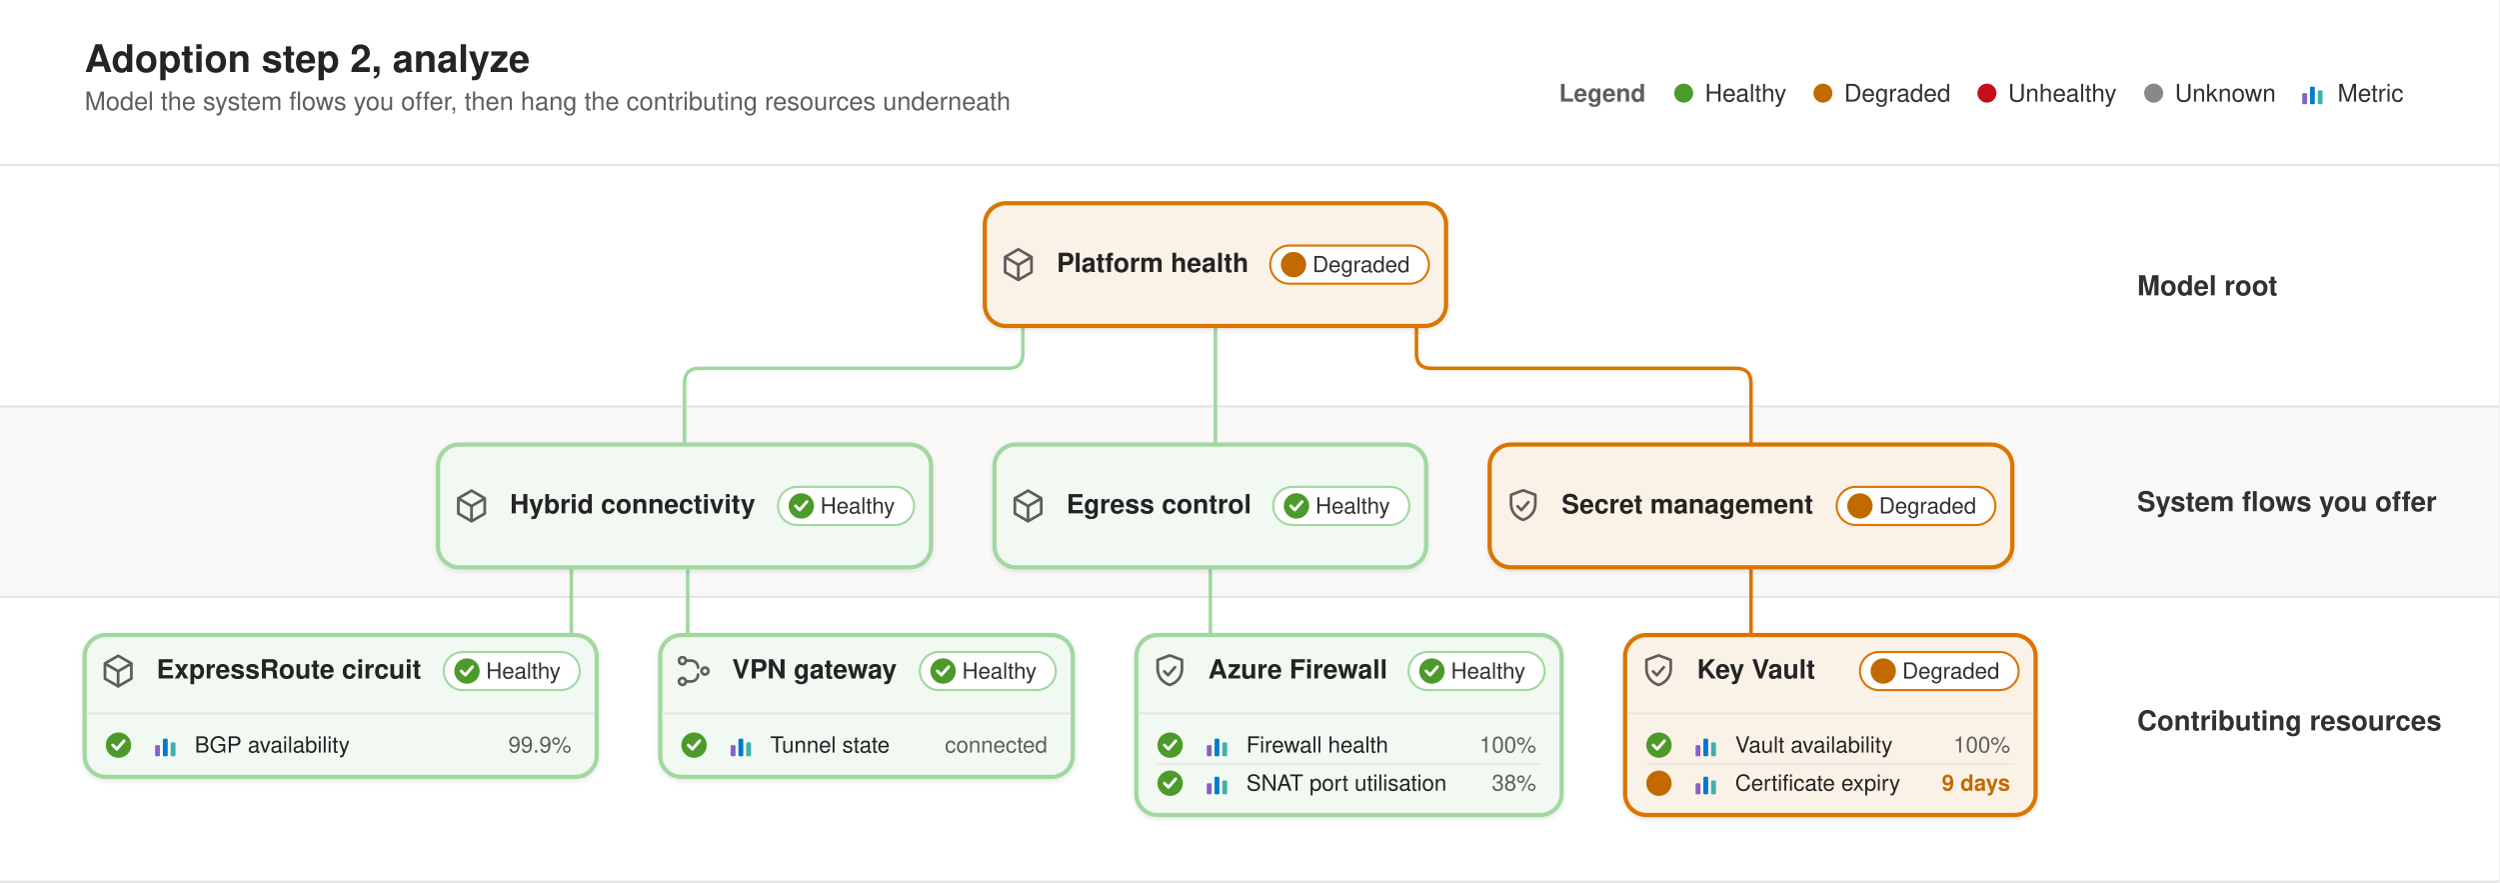
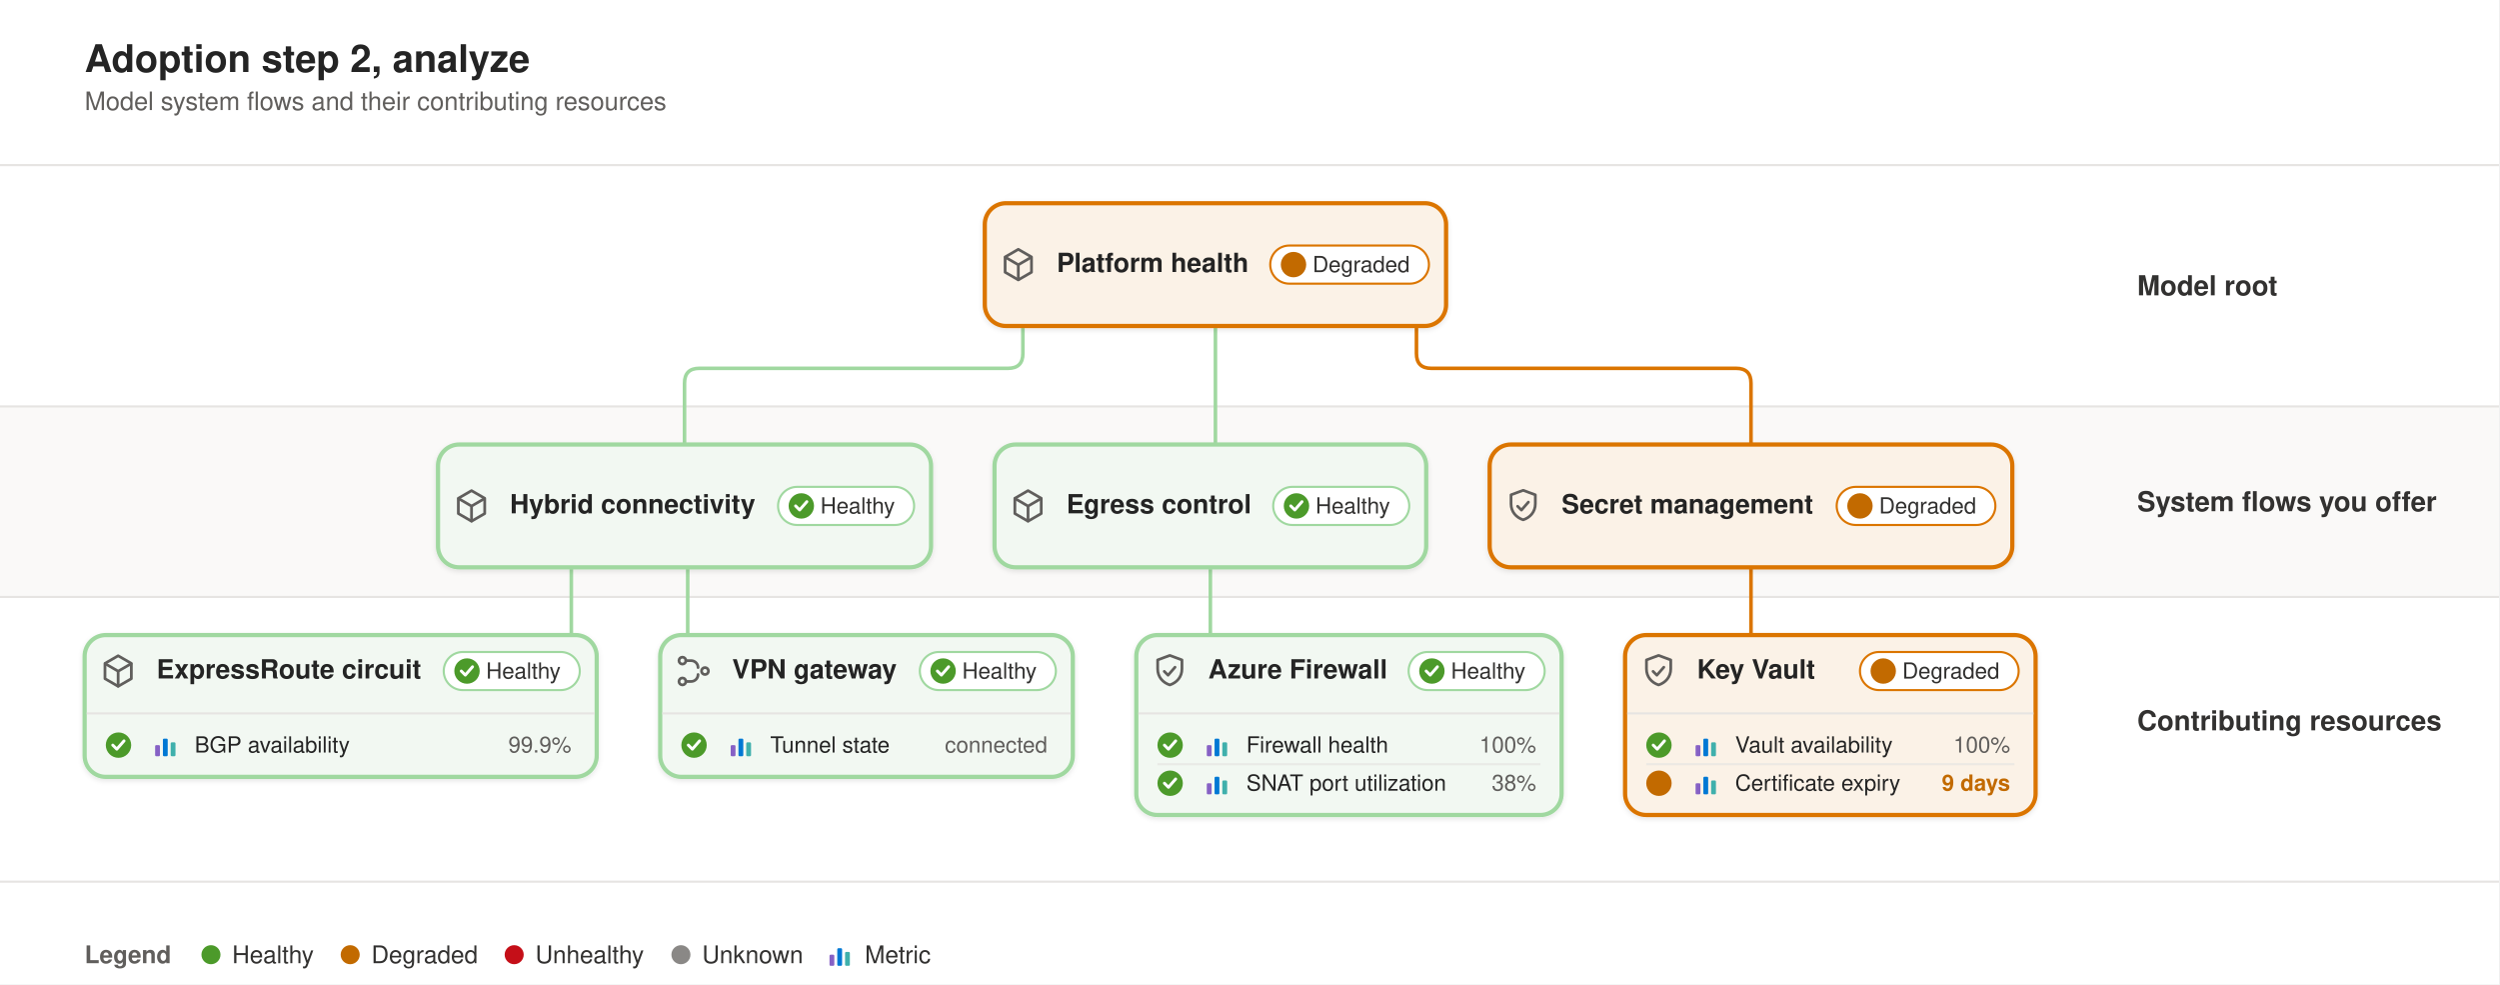
- <svg xmlns="http://www.w3.org/2000/svg" width="1181" height="417" viewBox="0 0 1181 417" font-family="Segoe UI, -apple-system, BlinkMacSystemFont, Helvetica, Arial, sans-serif">
+ <svg xmlns="http://www.w3.org/2000/svg" width="1181" height="465" viewBox="0 0 1181 465" font-family="Segoe UI, -apple-system, BlinkMacSystemFont, Helvetica, Arial, sans-serif">
  <defs>
    <filter id="cs" x="-20%" y="-20%" width="140%" height="140%">
      <feDropShadow dx="0" dy="1" stdDeviation="1.3" flood-color="#000" flood-opacity="0.1" />
    </filter>
  </defs>
-   <rect width="1181" height="417" fill="#ffffff" />
+   <rect width="1181" height="465" fill="#ffffff" />
  <rect x="0" y="78.0" width="1181" height="114.0" fill="#ffffff" />
  <line x1="0" y1="78.0" x2="1181" y2="78.0" stroke="#e6e4e2" />
  <text x="1010.0" y="139.5" font-size="13" font-weight="700" fill="#323130">Model root</text>
  <rect x="0" y="192.0" width="1181" height="90.0" fill="#faf9f8" />
  <line x1="0" y1="192.0" x2="1181" y2="192.0" stroke="#e6e4e2" />
  <text x="1010.0" y="241.5" font-size="13" font-weight="700" fill="#323130">System flows you offer</text>
  <rect x="0" y="282.0" width="1181" height="117.0" fill="#ffffff" />
  <line x1="0" y1="282.0" x2="1181" y2="282.0" stroke="#e6e4e2" />
  <text x="1010.0" y="345.0" font-size="13" font-weight="700" fill="#323130">Contributing resources</text>
  <line x1="0" y1="416.5" x2="1181" y2="416.5" stroke="#e6e4e2" />
  <text x="40" y="34" font-size="18" font-weight="700" fill="#242424">Adoption step 2, analyze</text>
-   <text x="40" y="52" font-size="12" fill="#605e5c">Model the system flows you offer, then hang the contributing resources underneath</text>
-   <text x="777.7" y="48" font-size="11.5" font-weight="600" fill="#605e5c" text-anchor="end">Legend</text>
-   <circle cx="795.7" cy="44" r="4.5" fill="#4c9a2a" />
-   <text x="805.7" y="48" font-size="11.5" fill="#323130">Healthy</text>
-   <circle cx="861.5" cy="44" r="4.5" fill="#c26a00" />
-   <text x="871.5" y="48" font-size="11.5" fill="#323130">Degraded</text>
-   <circle cx="939.0" cy="44" r="4.5" fill="#c50f18" />
-   <text x="949.0" y="48" font-size="11.5" fill="#323130">Unhealthy</text>
-   <circle cx="1017.8" cy="44" r="4.5" fill="#8a8886" />
-   <text x="1027.8" y="48" font-size="11.5" fill="#323130">Unknown</text>
-   <g transform="translate(1086.7,37.0) scale(0.875)">
+   <text x="40" y="52" font-size="12" fill="#605e5c">Model system flows and their contributing resources</text>
+   <text x="40.0" y="455.0" font-size="11.5" font-weight="600" fill="#605e5c">Legend</text>
+   <circle cx="99.7" cy="451.0" r="4.5" fill="#4c9a2a" />
+   <text x="109.7" y="455.0" font-size="11.5" fill="#323130">Healthy</text>
+   <circle cx="165.5" cy="451.0" r="4.5" fill="#c26a00" />
+   <text x="175.5" y="455.0" font-size="11.5" fill="#323130">Degraded</text>
+   <circle cx="243.0" cy="451.0" r="4.5" fill="#c50f18" />
+   <text x="253.0" y="455.0" font-size="11.5" fill="#323130">Unhealthy</text>
+   <circle cx="321.8" cy="451.0" r="4.5" fill="#8a8886" />
+   <text x="331.8" y="455.0" font-size="11.5" fill="#323130">Unknown</text>
+   <g transform="translate(390.7,444.0) scale(0.875)">
    <rect x="1.5" y="8" width="2.6" height="6" rx="0.6" fill="#8661c5" />
    <rect x="5.7" y="4.5" width="2.6" height="9.5" rx="0.6" fill="#0078D4" />
    <rect x="9.9" y="6.5" width="2.6" height="7.5" rx="0.6" fill="#3fb0ac" />
  </g>
-   <text x="1104.7" y="48" font-size="11.5" fill="#323130">Metric</text>
+   <text x="408.7" y="455.0" font-size="11.5" fill="#323130">Metric</text>
  <g transform="translate(40.0,0)">
    <g fill="none" stroke-linecap="butt" stroke-linejoin="round">
      <path d="M230.0 300.0 L230.0 268.0" stroke="#a0d8a0" stroke-width="1.7" />
      <path d="M285.0 300.0 L285.0 268.0" stroke="#a0d8a0" stroke-width="1.7" />
      <path d="M532.0 300.0 L532.0 268.0" stroke="#a0d8a0" stroke-width="1.7" />
      <path d="M787.5 300.0 L787.5 268.0" stroke="#db7500" stroke-width="1.7" />
      <path d="M283.5 210.0 L283.5 181.0 Q283.5 174.0 290.5 174.0 L436.4 174.0 Q443.4 174.0 443.4 167.0 L443.4 154.0" stroke="#a0d8a0" stroke-width="1.7" />
      <path d="M534.4 210.0 L534.4 154.0" stroke="#a0d8a0" stroke-width="1.7" />
      <path d="M787.5 210.0 L787.5 181.0 Q787.5 174.0 780.5 174.0 L636.4 174.0 Q629.4 174.0 629.4 167.0 L629.4 154.0" stroke="#db7500" stroke-width="1.7" />
    </g>
    <g filter="url(#cs)">
      <rect x="0.0" y="300.0" width="242" height="67" rx="10" fill="#f2f8f2" stroke="#a0d8a0" stroke-width="2" />
    </g>
    <g transform="translate(6.0,307.16) scale(0.82)">
      <path d="M12 3.2l7.6 4.4v8.8L12 20.8l-7.6-4.4V7.6z" fill="none" stroke="#605e5c" stroke-width="1.6" stroke-linecap="round" stroke-linejoin="round" />
      <path d="M4.6 7.8l7.4 4.3 7.4-4.3M12 12.1v8.6" fill="none" stroke="#605e5c" stroke-width="1.6" stroke-linecap="round" stroke-linejoin="round" />
    </g>
    <text x="34.0" y="320.5" font-size="12.5" font-weight="600" fill="#242424">ExpressRoute circuit</text>
    <rect x="169.7" y="308.00" width="64.3" height="18" rx="9" fill="#ffffff" stroke="#a0d8a0" stroke-width="1" />
    <circle cx="180.7" cy="317.0" r="6" fill="#4c9a2a" />
    <path d="M178.0 317.0 l1.9 1.9 l3.4 -3.9" fill="none" stroke="#ffffff" stroke-width="1.4" stroke-linecap="round" stroke-linejoin="round" />
    <text x="189.7" y="320.57" font-size="10.5" fill="#323130">Healthy</text>
    <line x1="1.0" y1="337.0" x2="241.0" y2="337.0" stroke="#e6e4e2" />
    <circle cx="16.0" cy="352.0" r="6" fill="#4c9a2a" />
    <path d="M13.3 352.0 l1.9 1.9 l3.4 -3.9" fill="none" stroke="#ffffff" stroke-width="1.4" stroke-linecap="round" stroke-linejoin="round" />
    <g transform="translate(32.0,345.0) scale(0.875)">
      <rect x="1.5" y="8" width="2.6" height="6" rx="0.6" fill="#8661c5" />
      <rect x="5.7" y="4.5" width="2.6" height="9.5" rx="0.6" fill="#0078D4" />
      <rect x="9.9" y="6.5" width="2.6" height="7.5" rx="0.6" fill="#3fb0ac" />
    </g>
    <text x="52.0" y="355.5" font-size="10.5" fill="#242424">BGP availability</text>
    <text x="230.0" y="355.5" font-size="10.5" font-weight="400" fill="#605e5c" text-anchor="end">99.9%</text>
    <g filter="url(#cs)">
      <rect x="272.0" y="300.0" width="195" height="67" rx="10" fill="#f2f8f2" stroke="#a0d8a0" stroke-width="2" />
    </g>
    <g transform="translate(278.0,307.16) scale(0.82)">
      <circle cx="5.5" cy="6" r="2" fill="none" stroke="#605e5c" stroke-width="1.6" stroke-linecap="round" stroke-linejoin="round" />
      <circle cx="5.5" cy="18" r="2" fill="none" stroke="#605e5c" stroke-width="1.6" stroke-linecap="round" stroke-linejoin="round" />
      <circle cx="18.5" cy="12" r="2" fill="none" stroke="#605e5c" stroke-width="1.6" stroke-linecap="round" stroke-linejoin="round" />
      <path d="M7.5 6h3a4 4 0 0 1 4 4M7.5 18h3a4 4 0 0 0 4-4" fill="none" stroke="#605e5c" stroke-width="1.6" stroke-linecap="round" stroke-linejoin="round" />
    </g>
    <text x="306.0" y="320.5" font-size="12.5" font-weight="600" fill="#242424">VPN gateway</text>
    <rect x="394.7" y="308.00" width="64.3" height="18" rx="9" fill="#ffffff" stroke="#a0d8a0" stroke-width="1" />
    <circle cx="405.7" cy="317.0" r="6" fill="#4c9a2a" />
    <path d="M403.0 317.0 l1.9 1.9 l3.4 -3.9" fill="none" stroke="#ffffff" stroke-width="1.4" stroke-linecap="round" stroke-linejoin="round" />
    <text x="414.7" y="320.57" font-size="10.5" fill="#323130">Healthy</text>
    <line x1="273.0" y1="337.0" x2="466.0" y2="337.0" stroke="#e6e4e2" />
    <circle cx="288.0" cy="352.0" r="6" fill="#4c9a2a" />
    <path d="M285.3 352.0 l1.9 1.9 l3.4 -3.9" fill="none" stroke="#ffffff" stroke-width="1.4" stroke-linecap="round" stroke-linejoin="round" />
    <g transform="translate(304.0,345.0) scale(0.875)">
      <rect x="1.5" y="8" width="2.6" height="6" rx="0.6" fill="#8661c5" />
      <rect x="5.7" y="4.5" width="2.6" height="9.5" rx="0.6" fill="#0078D4" />
      <rect x="9.9" y="6.5" width="2.6" height="7.5" rx="0.6" fill="#3fb0ac" />
    </g>
    <text x="324.0" y="355.5" font-size="10.5" fill="#242424">Tunnel state</text>
    <text x="455.0" y="355.5" font-size="10.5" font-weight="400" fill="#605e5c" text-anchor="end">connected</text>
    <g filter="url(#cs)">
      <rect x="497.0" y="300.0" width="201" height="85" rx="10" fill="#f2f8f2" stroke="#a0d8a0" stroke-width="2" />
    </g>
    <g transform="translate(503.0,307.16) scale(0.82)">
      <path d="M12 3l7 2.6v5.2c0 4.6-3 7.9-7 9.2-4-1.3-7-4.6-7-9.2V5.6z" fill="none" stroke="#605e5c" stroke-width="1.6" stroke-linecap="round" stroke-linejoin="round" />
      <path d="M8.8 12.2l2.2 2.2 4-4.6" fill="none" stroke="#605e5c" stroke-width="1.6" stroke-linecap="round" stroke-linejoin="round" />
    </g>
    <text x="531.0" y="320.5" font-size="12.5" font-weight="600" fill="#242424">Azure Firewall</text>
    <rect x="625.7" y="308.00" width="64.3" height="18" rx="9" fill="#ffffff" stroke="#a0d8a0" stroke-width="1" />
    <circle cx="636.7" cy="317.0" r="6" fill="#4c9a2a" />
    <path d="M634.0 317.0 l1.9 1.9 l3.4 -3.9" fill="none" stroke="#ffffff" stroke-width="1.4" stroke-linecap="round" stroke-linejoin="round" />
    <text x="645.7" y="320.57" font-size="10.5" fill="#323130">Healthy</text>
    <line x1="498.0" y1="337.0" x2="697.0" y2="337.0" stroke="#e6e4e2" />
    <circle cx="513.0" cy="352.0" r="6" fill="#4c9a2a" />
    <path d="M510.3 352.0 l1.9 1.9 l3.4 -3.9" fill="none" stroke="#ffffff" stroke-width="1.4" stroke-linecap="round" stroke-linejoin="round" />
    <g transform="translate(529.0,345.0) scale(0.875)">
      <rect x="1.5" y="8" width="2.6" height="6" rx="0.6" fill="#8661c5" />
      <rect x="5.7" y="4.5" width="2.6" height="9.5" rx="0.6" fill="#0078D4" />
      <rect x="9.9" y="6.5" width="2.6" height="7.5" rx="0.6" fill="#3fb0ac" />
    </g>
    <text x="549.0" y="355.5" font-size="10.5" fill="#242424">Firewall health</text>
    <text x="686.0" y="355.5" font-size="10.5" font-weight="400" fill="#605e5c" text-anchor="end">100%</text>
    <line x1="507.0" y1="361.0" x2="688.0" y2="361.0" stroke="#e6e4e2" stroke-opacity="0.7" />
    <circle cx="513.0" cy="370.0" r="6" fill="#4c9a2a" />
    <path d="M510.3 370.0 l1.9 1.9 l3.4 -3.9" fill="none" stroke="#ffffff" stroke-width="1.4" stroke-linecap="round" stroke-linejoin="round" />
    <g transform="translate(529.0,363.0) scale(0.875)">
      <rect x="1.5" y="8" width="2.6" height="6" rx="0.6" fill="#8661c5" />
      <rect x="5.7" y="4.5" width="2.6" height="9.5" rx="0.6" fill="#0078D4" />
      <rect x="9.9" y="6.5" width="2.6" height="7.5" rx="0.6" fill="#3fb0ac" />
    </g>
-     <text x="549.0" y="373.5" font-size="10.5" fill="#242424">SNAT port utilisation</text>
+     <text x="549.0" y="373.5" font-size="10.5" fill="#242424">SNAT port utilization</text>
    <text x="686.0" y="373.5" font-size="10.5" font-weight="400" fill="#605e5c" text-anchor="end">38%</text>
    <g filter="url(#cs)">
      <rect x="728.0" y="300.0" width="194" height="85" rx="10" fill="#fbf2e7" stroke="#db7500" stroke-width="2" />
    </g>
    <g transform="translate(734.0,307.16) scale(0.82)">
      <path d="M12 3l7 2.6v5.2c0 4.6-3 7.9-7 9.2-4-1.3-7-4.6-7-9.2V5.6z" fill="none" stroke="#605e5c" stroke-width="1.6" stroke-linecap="round" stroke-linejoin="round" />
      <path d="M8.8 12.2l2.2 2.2 4-4.6" fill="none" stroke="#605e5c" stroke-width="1.6" stroke-linecap="round" stroke-linejoin="round" />
    </g>
    <text x="762.0" y="320.5" font-size="12.5" font-weight="600" fill="#242424">Key Vault</text>
    <rect x="839.0" y="308.00" width="75.0" height="18" rx="9" fill="#ffffff" stroke="#db7500" stroke-width="1" />
    <circle cx="850.0" cy="317.0" r="6" fill="#c26a00" />
    <text x="859.0" y="320.57" font-size="10.5" fill="#323130">Degraded</text>
    <line x1="729.0" y1="337.0" x2="921.0" y2="337.0" stroke="#e6e4e2" />
    <circle cx="744.0" cy="352.0" r="6" fill="#4c9a2a" />
    <path d="M741.3 352.0 l1.9 1.9 l3.4 -3.9" fill="none" stroke="#ffffff" stroke-width="1.4" stroke-linecap="round" stroke-linejoin="round" />
    <g transform="translate(760.0,345.0) scale(0.875)">
      <rect x="1.5" y="8" width="2.6" height="6" rx="0.6" fill="#8661c5" />
      <rect x="5.7" y="4.5" width="2.6" height="9.5" rx="0.6" fill="#0078D4" />
      <rect x="9.9" y="6.5" width="2.6" height="7.5" rx="0.6" fill="#3fb0ac" />
    </g>
    <text x="780.0" y="355.5" font-size="10.5" fill="#242424">Vault availability</text>
    <text x="910.0" y="355.5" font-size="10.5" font-weight="400" fill="#605e5c" text-anchor="end">100%</text>
    <line x1="738.0" y1="361.0" x2="912.0" y2="361.0" stroke="#e6e4e2" stroke-opacity="0.7" />
    <circle cx="744.0" cy="370.0" r="6" fill="#c26a00" />
    <g transform="translate(760.0,363.0) scale(0.875)">
      <rect x="1.5" y="8" width="2.6" height="6" rx="0.6" fill="#8661c5" />
      <rect x="5.7" y="4.5" width="2.6" height="9.5" rx="0.6" fill="#0078D4" />
      <rect x="9.9" y="6.5" width="2.6" height="7.5" rx="0.6" fill="#3fb0ac" />
    </g>
    <text x="780.0" y="373.5" font-size="10.5" fill="#242424">Certificate expiry</text>
    <text x="910.0" y="373.5" font-size="10.5" font-weight="600" fill="#c26a00" text-anchor="end">9 days</text>
    <g filter="url(#cs)">
      <rect x="167.0" y="210.0" width="233" height="58" rx="10" fill="#f2f8f2" stroke="#a0d8a0" stroke-width="2" />
    </g>
    <g transform="translate(173.0,229.16) scale(0.82)">
      <path d="M12 3.2l7.6 4.4v8.8L12 20.8l-7.6-4.4V7.6z" fill="none" stroke="#605e5c" stroke-width="1.6" stroke-linecap="round" stroke-linejoin="round" />
      <path d="M4.6 7.8l7.4 4.3 7.4-4.3M12 12.1v8.6" fill="none" stroke="#605e5c" stroke-width="1.6" stroke-linecap="round" stroke-linejoin="round" />
    </g>
    <text x="201.0" y="242.5" font-size="12.5" font-weight="600" fill="#242424">Hybrid connectivity</text>
    <rect x="327.7" y="230.00" width="64.3" height="18" rx="9" fill="#ffffff" stroke="#a0d8a0" stroke-width="1" />
    <circle cx="338.7" cy="239.0" r="6" fill="#4c9a2a" />
    <path d="M336.0 239.0 l1.9 1.9 l3.4 -3.9" fill="none" stroke="#ffffff" stroke-width="1.4" stroke-linecap="round" stroke-linejoin="round" />
    <text x="347.7" y="242.57" font-size="10.5" fill="#323130">Healthy</text>
    <g filter="url(#cs)">
      <rect x="430.0" y="210.0" width="204" height="58" rx="10" fill="#f2f8f2" stroke="#a0d8a0" stroke-width="2" />
    </g>
    <g transform="translate(436.0,229.16) scale(0.82)">
      <path d="M12 3.2l7.6 4.4v8.8L12 20.8l-7.6-4.4V7.6z" fill="none" stroke="#605e5c" stroke-width="1.6" stroke-linecap="round" stroke-linejoin="round" />
      <path d="M4.6 7.8l7.4 4.3 7.4-4.3M12 12.1v8.6" fill="none" stroke="#605e5c" stroke-width="1.6" stroke-linecap="round" stroke-linejoin="round" />
    </g>
    <text x="464.0" y="242.5" font-size="12.5" font-weight="600" fill="#242424">Egress control</text>
    <rect x="561.7" y="230.00" width="64.3" height="18" rx="9" fill="#ffffff" stroke="#a0d8a0" stroke-width="1" />
    <circle cx="572.7" cy="239.0" r="6" fill="#4c9a2a" />
    <path d="M570.0 239.0 l1.9 1.9 l3.4 -3.9" fill="none" stroke="#ffffff" stroke-width="1.4" stroke-linecap="round" stroke-linejoin="round" />
    <text x="581.7" y="242.57" font-size="10.5" fill="#323130">Healthy</text>
    <g filter="url(#cs)">
      <rect x="664.0" y="210.0" width="247" height="58" rx="10" fill="#fbf2e7" stroke="#db7500" stroke-width="2" />
    </g>
    <g transform="translate(670.0,229.16) scale(0.82)">
      <path d="M12 3l7 2.6v5.2c0 4.6-3 7.9-7 9.2-4-1.3-7-4.6-7-9.2V5.6z" fill="none" stroke="#605e5c" stroke-width="1.6" stroke-linecap="round" stroke-linejoin="round" />
      <path d="M8.8 12.2l2.2 2.2 4-4.6" fill="none" stroke="#605e5c" stroke-width="1.6" stroke-linecap="round" stroke-linejoin="round" />
    </g>
    <text x="698.0" y="242.5" font-size="12.5" font-weight="600" fill="#242424">Secret management</text>
    <rect x="828.0" y="230.00" width="75.0" height="18" rx="9" fill="#ffffff" stroke="#db7500" stroke-width="1" />
    <circle cx="839.0" cy="239.0" r="6" fill="#c26a00" />
    <text x="848.0" y="242.57" font-size="10.5" fill="#323130">Degraded</text>
    <g filter="url(#cs)">
      <rect x="425.4" y="96.0" width="218" height="58" rx="10" fill="#fbf2e7" stroke="#db7500" stroke-width="2" />
    </g>
    <g transform="translate(431.4,115.16) scale(0.82)">
      <path d="M12 3.2l7.6 4.4v8.8L12 20.8l-7.6-4.4V7.6z" fill="none" stroke="#605e5c" stroke-width="1.6" stroke-linecap="round" stroke-linejoin="round" />
      <path d="M4.6 7.8l7.4 4.3 7.4-4.3M12 12.1v8.6" fill="none" stroke="#605e5c" stroke-width="1.6" stroke-linecap="round" stroke-linejoin="round" />
    </g>
    <text x="459.4" y="128.5" font-size="12.5" font-weight="600" fill="#242424">Platform health</text>
    <rect x="560.3" y="116.00" width="75.0" height="18" rx="9" fill="#ffffff" stroke="#db7500" stroke-width="1" />
    <circle cx="571.3" cy="125.0" r="6" fill="#c26a00" />
    <text x="580.3" y="128.57" font-size="10.5" fill="#323130">Degraded</text>
  </g>
</svg>
